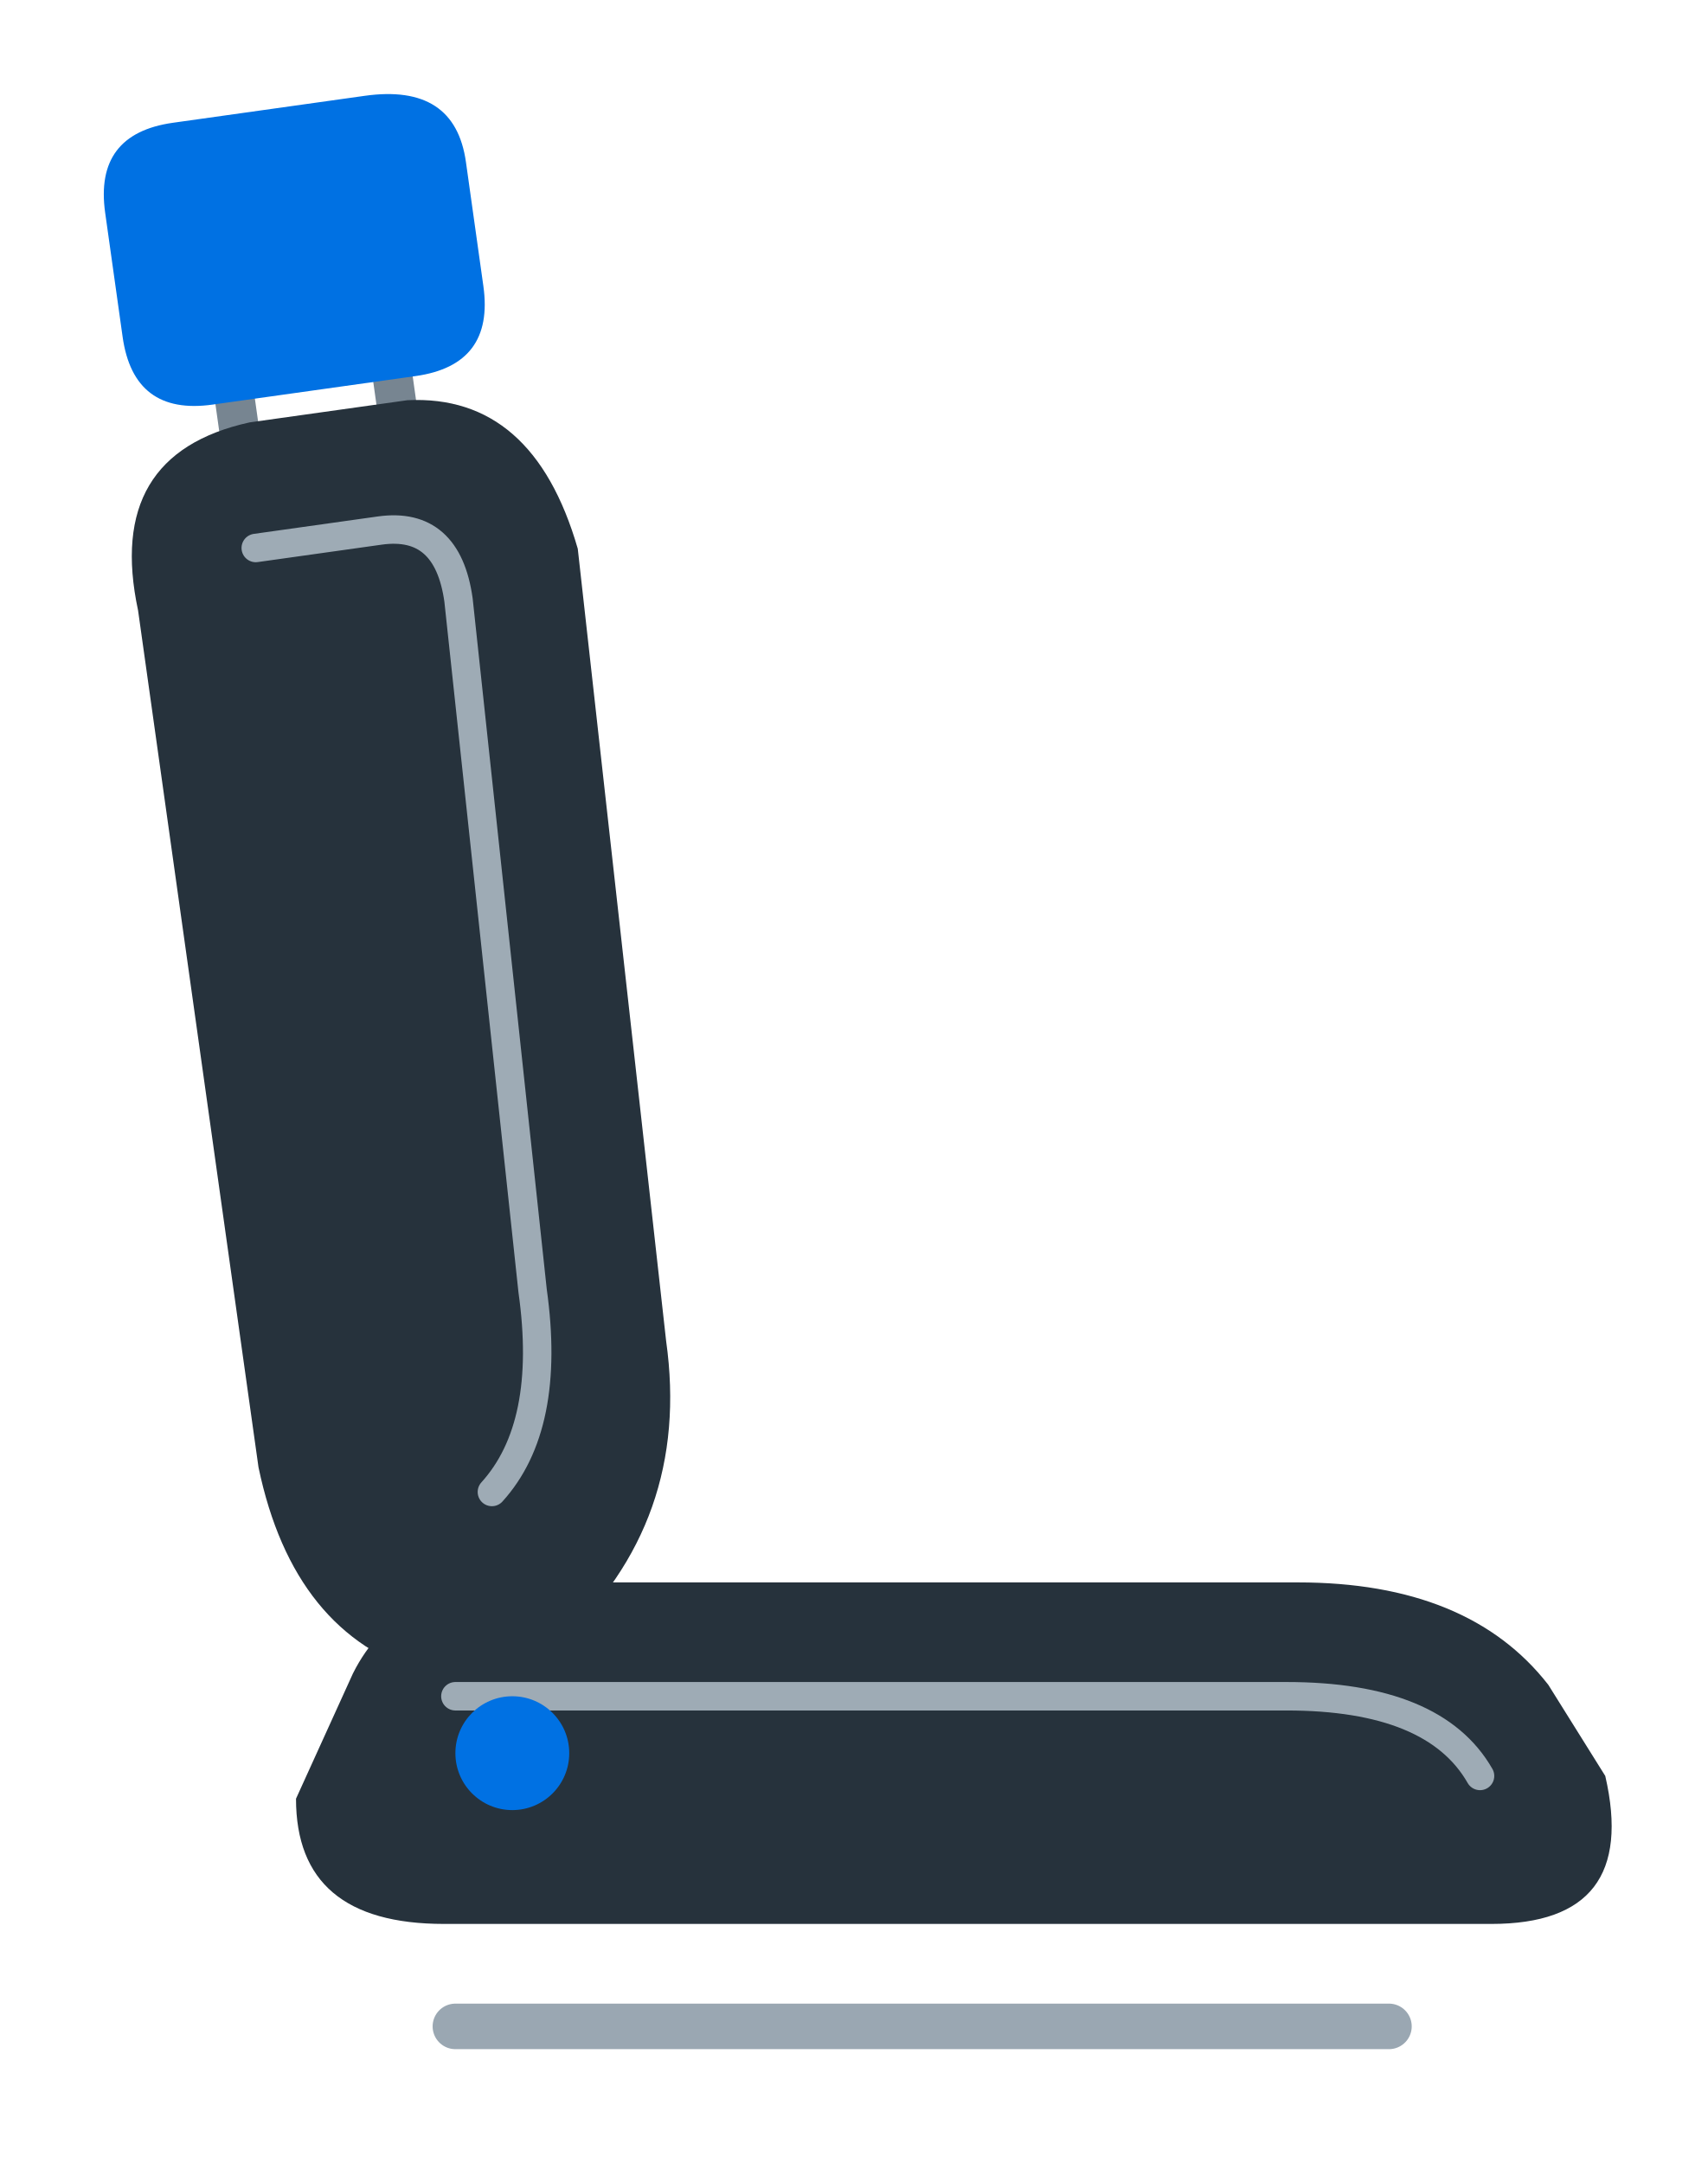
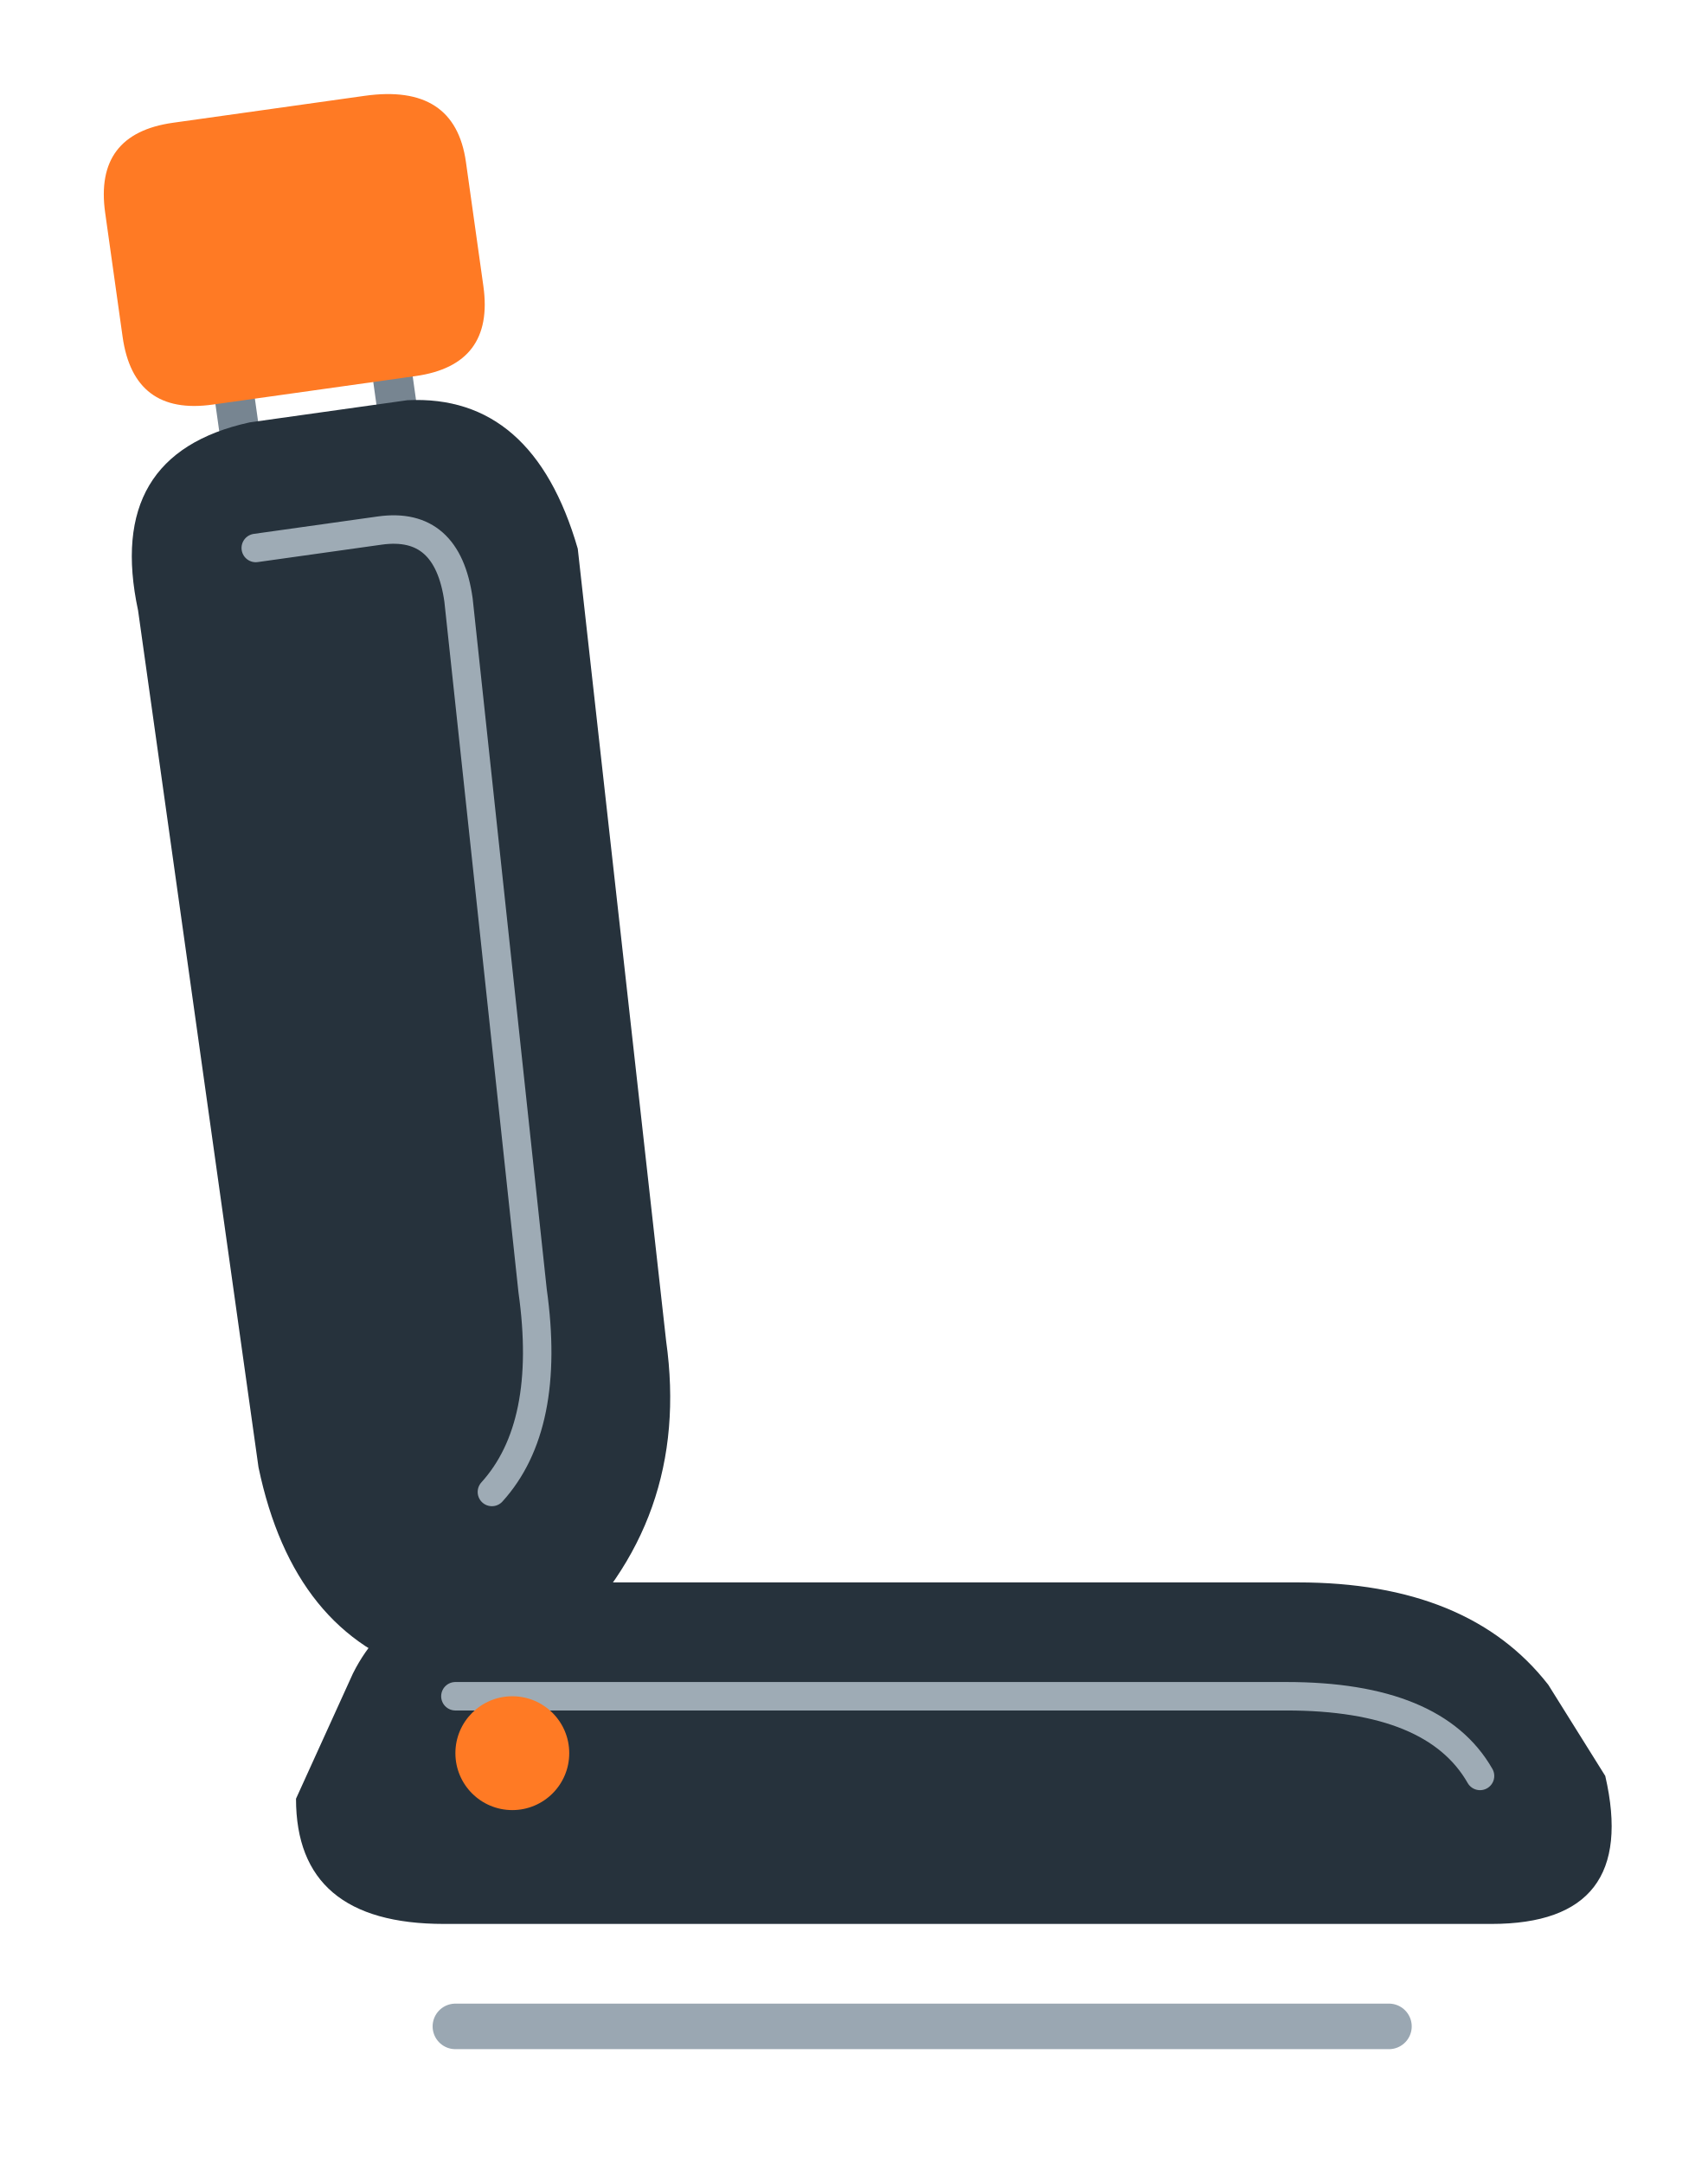
<svg xmlns="http://www.w3.org/2000/svg" viewBox="-45 -151 150 190" role="img" aria-labelledby="mark-title">
  <path d="M-5 27H77" fill="none" stroke="#9aa7b2" stroke-width="4" stroke-linecap="round" />
  <g transform="rotate(-8)">
    <path d="M-8-122V-109M6-122V-109" fill="none" stroke="#778591" stroke-width="3.5" stroke-linecap="round" />
-     <path d="M-17-136Q-17-143-10-143H7Q15-143 15-136V-125Q15-118 8-118H-10Q-17-118-17-125Z" fill="#0071e3" />
+     <path d="M-17-136Q-17-143-10-143H7Q15-143 15-136V-125Q15-118 8-118H-10Q-17-118-17-125Z" fill="#FF7A24" />
    <path d="M-19-101Q-20-115-7-116H7Q18-115 20-101L18-31Q18-15 5-6L-7-5Q-18-10-19-25Z" fill="#26323c" />
    <path d="M-8-105H3Q9-105 9-98L7-37Q7-25 1-20" fill="none" stroke="#9eabb5" stroke-width="2.5" stroke-linecap="round" />
  </g>
  <path d="M-14-4Q-10-12 1-12H69Q84-12 91-3L96 5Q99 18 86 18H-6Q-19 18-19 7Z" fill="#26323c" />
  <path d="M-5-2H68Q81-2 85 5" fill="none" stroke="#9eabb5" stroke-width="2.5" stroke-linecap="round" />
-   <circle cx="0" cy="3" r="5" fill="#0071e3" />
+   <circle cx="0" cy="3" r="5" fill="#FF7A24" />
</svg>
